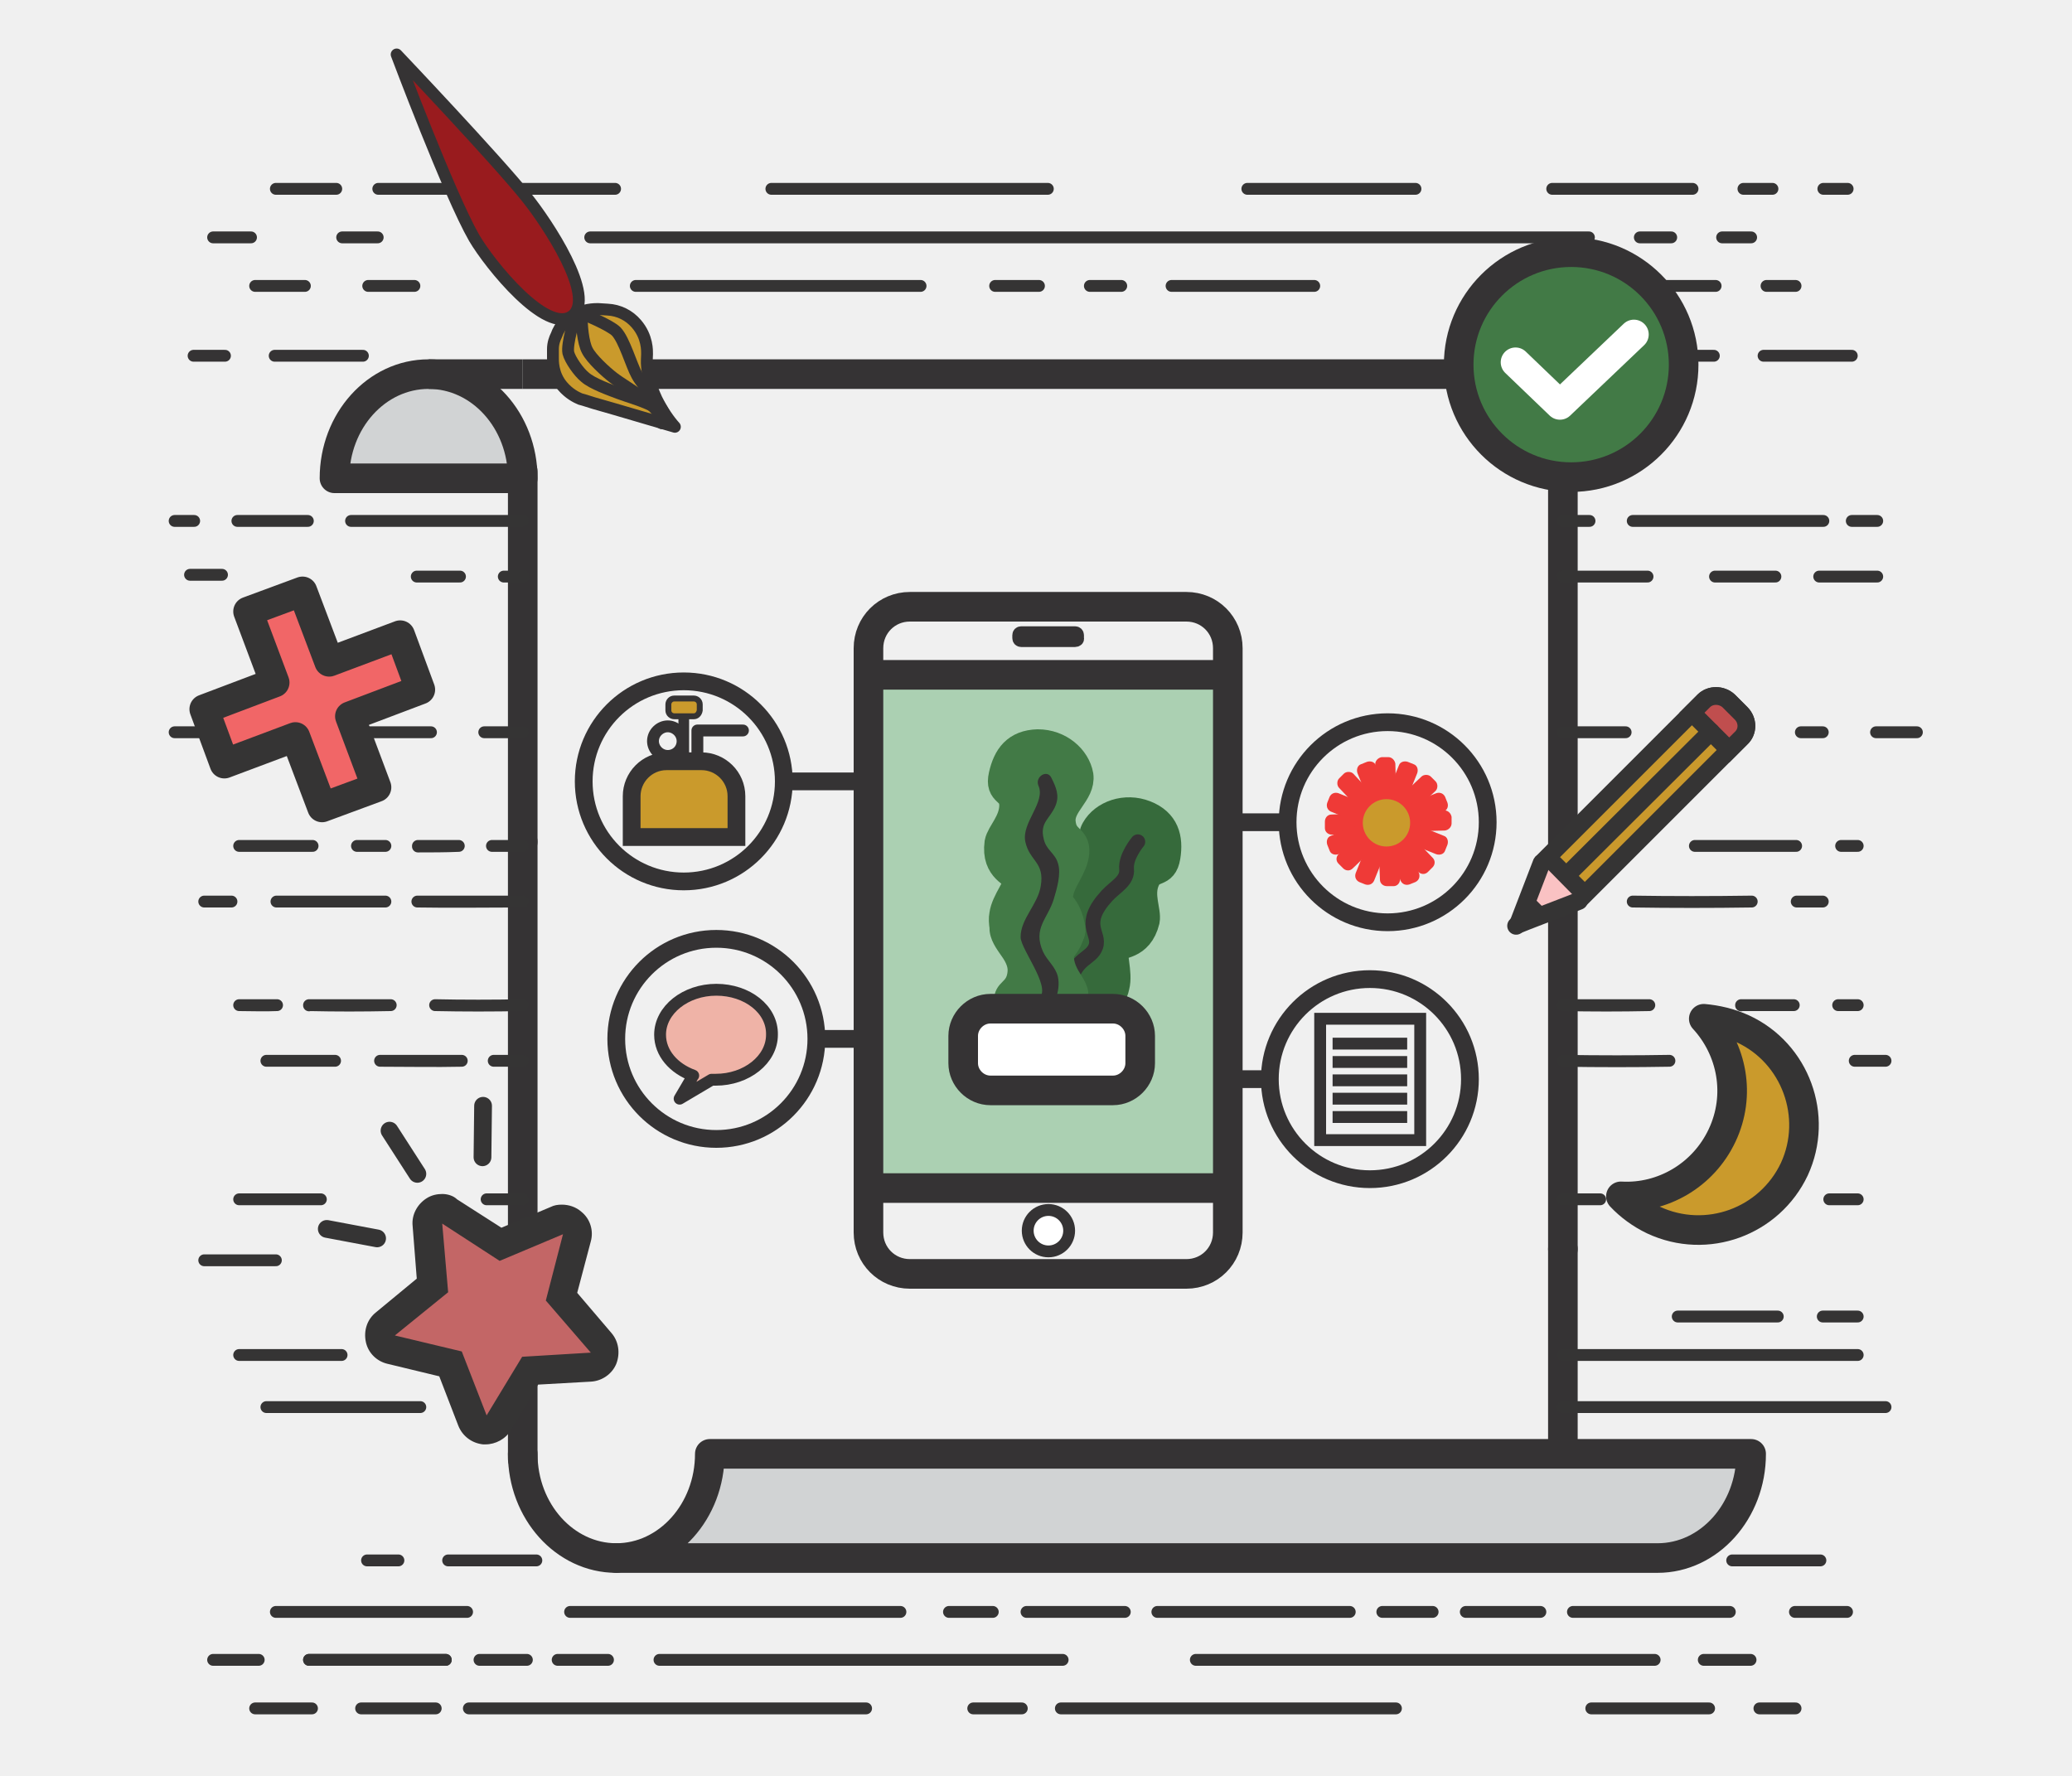
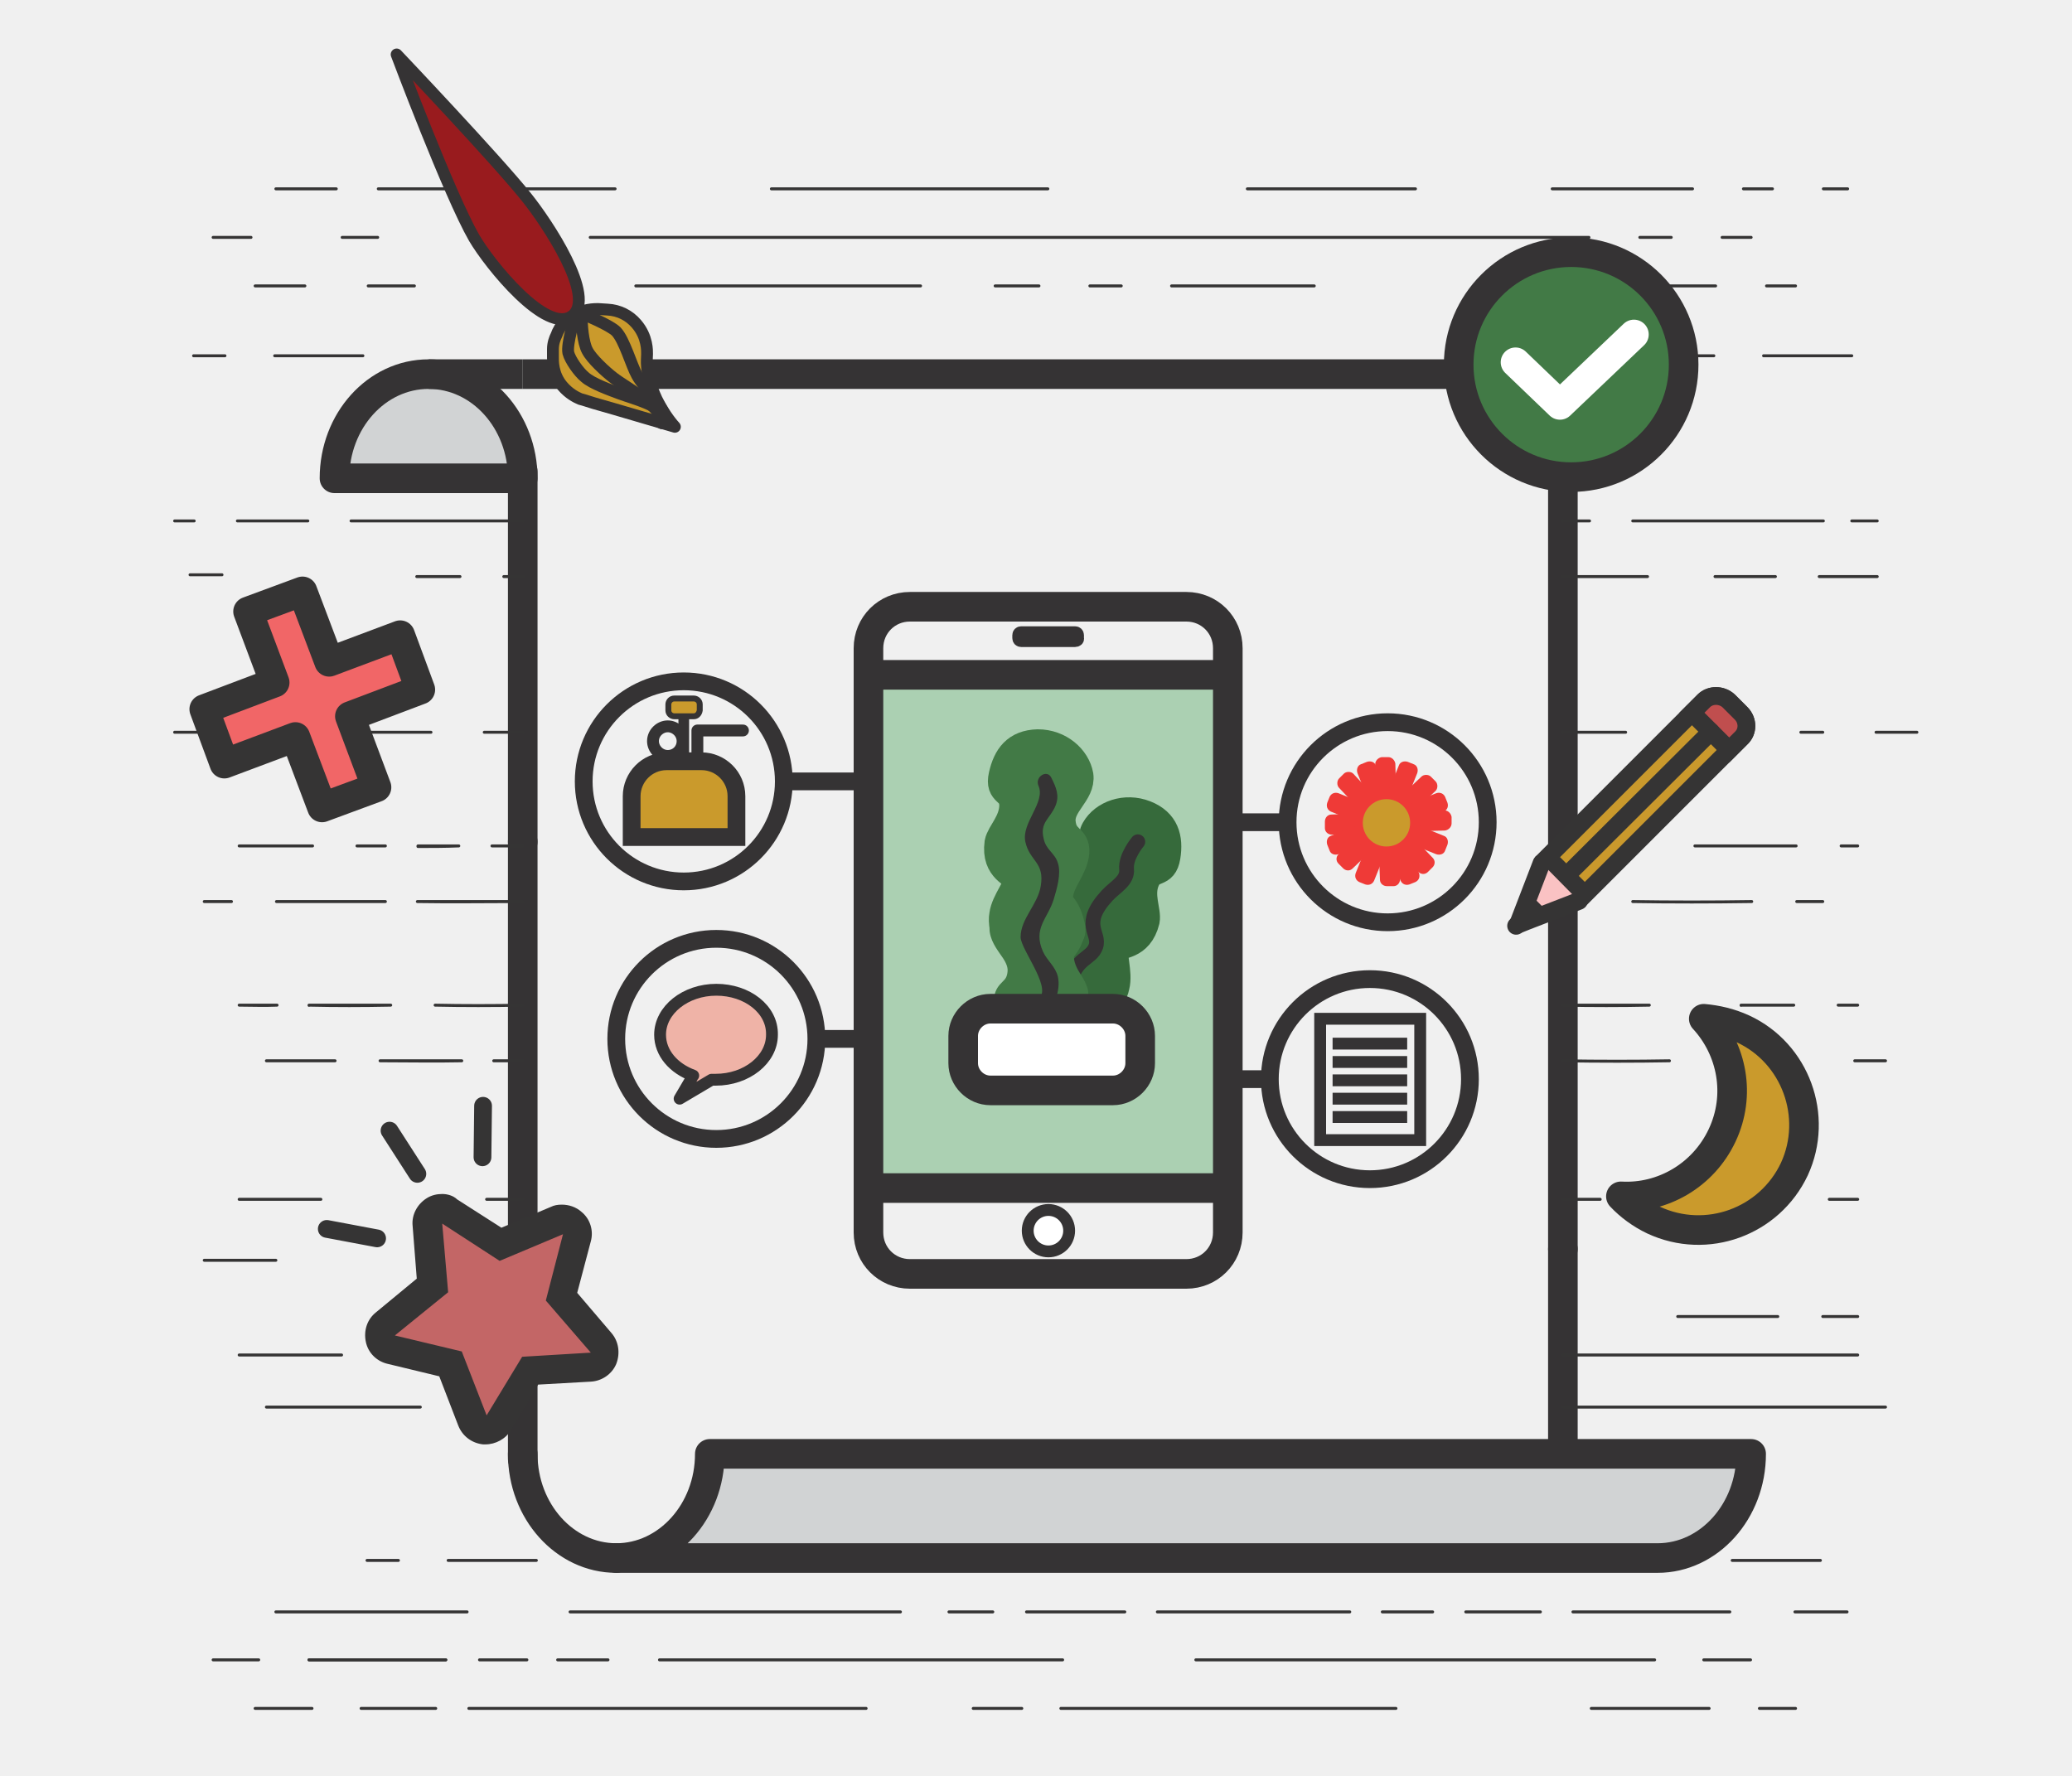
<svg xmlns="http://www.w3.org/2000/svg" version="1.1" id="Layer_1" x="0px" y="0px" viewBox="0 0 350 300" style="enable-background:new 0 0 350 300;" xml:space="preserve">
  <style type="text/css">
	.st0{fill:none;}
	.st1{fill:#ABD0B2;stroke:#ABD0B2;stroke-width:2.5;stroke-linecap:round;stroke-miterlimit:10;}
	.st2{fill:none;stroke:#353334;stroke-width:5;stroke-miterlimit:10;}
	.st3{fill:#FFFFFF;stroke:#353334;stroke-width:2;stroke-miterlimit:10;}
	.st4{fill:#FFFFFF;stroke:#353334;stroke-width:5;stroke-miterlimit:10;}
	.st5{fill:#366A3B;stroke:#366A3B;stroke-width:5;stroke-miterlimit:10;}
	.st6{fill:none;stroke:#353334;stroke-width:2.5;stroke-linecap:round;stroke-miterlimit:10;}
	.st7{fill:#427A46;stroke:#427A46;stroke-width:5;stroke-miterlimit:10;}
	.st8{fill:#427A46;stroke:#427A46;stroke-miterlimit:10;}
	.st9{fill:#353334;}
	.st10{fill:none;stroke:#353334;stroke-width:3;stroke-miterlimit:10;}
	.st11{fill:none;stroke:#353334;stroke-width:2;stroke-miterlimit:10;}
	.st12{fill:#CA9A2C;stroke:#353334;stroke-width:3;stroke-miterlimit:10;}
	.st13{fill:#CA9A2C;stroke:#353334;stroke-miterlimit:10;}
	.st14{fill:none;stroke:#353334;stroke-width:2;stroke-linecap:round;stroke-linejoin:round;stroke-miterlimit:10;}
	.st15{fill:none;stroke:#353334;stroke-width:3;stroke-linecap:round;stroke-linejoin:round;stroke-miterlimit:10;}
	.st16{fill:#EFB3A7;stroke:#353334;stroke-width:2;stroke-linecap:round;stroke-linejoin:round;stroke-miterlimit:10;}
	.st17{fill:#EF3A37;}
	.st18{fill:#CA9A2C;}
	.st19{fill:none;stroke:#353334;stroke-width:5;stroke-linecap:round;stroke-linejoin:round;stroke-miterlimit:10;}
	.st20{fill:#D1D3D4;stroke:#353334;stroke-width:5;stroke-linecap:round;stroke-linejoin:round;stroke-miterlimit:10;}
	.st21{fill:#CA992C;stroke:#353434;stroke-width:3;stroke-miterlimit:10;}
	.st22{fill:#C04E4E;stroke:#353434;stroke-width:3;stroke-miterlimit:10;}
	.st23{fill:none;stroke:#353434;stroke-width:3;stroke-linecap:round;stroke-miterlimit:10;}
	.st24{fill:#FAC2C3;stroke:#353434;stroke-width:3;stroke-linecap:round;stroke-linejoin:round;stroke-miterlimit:10;}
	.st25{fill:#353434;}
	.st26{fill:#C36666;}
	.st27{fill:#CA9A2C;stroke:#353434;stroke-width:5;stroke-linecap:round;stroke-linejoin:round;stroke-miterlimit:10;}
- 	.st28{fill:#C36666;stroke:#353434;stroke-width:2;stroke-linecap:round;stroke-linejoin:round;stroke-miterlimit:10;}
+ 	.st28{fill:#C36666;stroke:#353434;stroke-width:0.5;stroke-linecap:round;stroke-linejoin:round;stroke-miterlimit:10;}
	.st29{fill:#CA9A2C;stroke:#353334;stroke-width:2;stroke-linecap:round;stroke-linejoin:round;stroke-miterlimit:10;}
	.st30{fill:#991B1E;stroke:#353334;stroke-width:2;stroke-linecap:round;stroke-linejoin:round;stroke-miterlimit:10;}
	.st31{fill:#427A46;stroke:#353334;stroke-width:5;stroke-linecap:round;stroke-linejoin:round;stroke-miterlimit:10;}
	.st32{fill:none;stroke:#FFFFFF;stroke-width:5;stroke-linecap:round;stroke-linejoin:round;stroke-miterlimit:10;}
- 	.st33{fill:#427A46;stroke:#353334;stroke-width:2;stroke-linecap:round;stroke-linejoin:round;stroke-miterlimit:10;}
- 	.st34{fill:none;stroke:#353434;stroke-width:2;stroke-linecap:round;stroke-linejoin:round;stroke-miterlimit:10;}
+ 	.st33{fill:#427A46;stroke:#353334;stroke-width:0.5;stroke-linecap:round;stroke-linejoin:round;stroke-miterlimit:10;}
+ 	.st34{fill:none;stroke:#353434;stroke-width:0.5;stroke-linecap:round;stroke-linejoin:round;stroke-miterlimit:10;}
	.st35{fill:#F16667;stroke:#353434;stroke-width:5;stroke-linecap:round;stroke-linejoin:round;stroke-miterlimit:10;}
</style>
  <g>
    <g>
      <path class="st0" d="M23.8,7.3v300h300V7.3H23.8z M307.2,145.9c-3.8,0-3.8-5.8,0-5.8C311,140.1,311,145.9,307.2,145.9z M306.8,174    c-3.8,0-3.8-5.8,0-5.8C310.6,168.2,310.6,174,306.8,174z M303.6,100c-3.8,0-3.8-5.8,0-5.8S307.4,100,303.6,100z M303.3,29.6    c3.8,0,3.8,5.8,0,5.8S299.5,29.6,303.3,29.6z M299.8,149.8c3.8,0,3.8,5.8,0,5.8C296,155.7,296,149.8,299.8,149.8z M293.9,51.2    c-3.8,0-3.8-5.8,0-5.8C297.7,45.4,297.7,51.2,293.9,51.2z M289.8,29.6c3.8,0,3.8,5.8,0,5.8C286.1,35.4,286.1,29.6,289.8,29.6z     M286.3,36.6c3.8,0,3.8,5.8,0,5.8C282.6,42.4,282.6,36.6,286.3,36.6z M279.8,95.8c0.5-0.6,1.2-1,2.2-1h4.1c1.6,0,2.9,1.3,2.9,2.9    c0.1,1.6-1.4,2.9-2.9,2.9H282c-1.1,0-1.9-0.5-2.4-1.3c-0.3-0.5-0.5-1-0.5-1.7C279,97,279.3,96.3,279.8,95.8z M281.5,167    c3.5,0,7-0.3,10.5,0.5c3.7,0.8,2.1,6.5-1.6,5.6c-2.9-0.7-6-0.3-9-0.3C277.7,172.9,277.7,167,281.5,167z M272.3,36    c3.8,0,3.8,5.8,0,5.8S268.5,36,272.3,36z M243.1,28.4c4.5,0,9,0.4,13.4-0.9c0.2-0.1,0.4-0.1,0.6-0.2c1.3-0.4,2.3,0.2,2.9,1    c1.1,1.5,0.6,4.3-1.6,4.7c-5,1.7-10.1,1.3-15.3,1.2C239.3,34.2,239.3,28.4,243.1,28.4z M155.9,269.3c3.8,0,3.8,5.8,0,5.8    C152.2,275.2,152.2,269.3,155.9,269.3z M95.1,43H67.6c-3.8,0-3.8-5.8,0-5.8h27.5C98.9,37.2,98.9,43,95.1,43z M57.8,30    c0.4-1.6,2-2.3,3.6-2c2.7,0.5,5.5,0.7,8.2,1.2c1.6,0.3,2.4,2.2,2,3.6c-0.4,1.6-2,2.3-3.6,2c-2.7-0.5-5.5-0.7-8.2-1.2    C58.3,33.3,57.4,31.4,57.8,30z M55.3,52.4c-3.8,0-3.8-5.8,0-5.8C59.1,46.5,59.1,52.4,55.3,52.4z M55.6,91.3c-3.8,0-3.8-5.8,0-5.8    C59.4,85.4,59.4,91.3,55.6,91.3z M53,38.3c3.8,0,3.8,5.8,0,5.8C49.2,44.2,49.2,38.3,53,38.3z M46.6,38.9c3.8,0,3.8,5.8,0,5.8    C42.8,44.8,42.8,38.9,46.6,38.9z M41.9,64.1c3.8,0,3.8,5.8,0,5.8C38.1,69.9,38.1,64.1,41.9,64.1z M36.3,84.5c3.8,0,3.8,5.8,0,5.8    C32.6,90.4,32.6,84.5,36.3,84.5z M38.1,95.6C38,94,39.5,92.7,41,92.7h2c1.4,0,2.4,0.9,2.8,2.1c0.5-0.4,1.1-0.7,1.9-0.7    c3.5,0.1,7,0.8,10.5,0.6c3.8-0.2,3.7,5.6,0,5.8c-3.5,0.2-7-0.5-10.5-0.6c-1.6,0-2.5-1-2.7-2.2c-0.5,0.5-1.2,0.8-1.9,0.8h-2    C39.4,98.6,38.2,97.2,38.1,95.6z M56.5,146.7c-3.8,0-3.8-5.8,0-5.8S60.3,146.7,56.5,146.7z M42.9,155.7c-3.8,0-3.8-5.8,0-5.8    C46.6,149.8,46.6,155.7,42.9,155.7z M47.7,283.4c-3.8,0-3.8-5.8,0-5.8C51.5,277.5,51.5,283.4,47.7,283.4z M49.5,173.6    c-3.8,0-3.8-5.8,0-5.8S53.3,173.6,49.5,173.6z M56.5,292.7c-3.8,0-3.8-5.8,0-5.8C60.3,286.9,60.3,292.7,56.5,292.7z M60.4,181.4    c-3.8,0-3.8-5.8,0-5.8C64.2,175.6,64.2,181.4,60.4,181.4z M67.8,150.2c3.8,0,3.8,5.8,0,5.8C64.1,156.1,64.1,150.2,67.8,150.2z     M67.8,140.9c3.8,0,3.8,5.8,0,5.8C64.1,146.7,64.1,140.9,67.8,140.9z M69.8,172.5c-3.8,0-3.8-5.8,0-5.8    C73.5,166.6,73.5,172.5,69.8,172.5z M76.4,291c-3.8,0-3.8-5.8,0-5.8C80.2,285.1,80.2,291,76.4,291z M80.7,177.1    c3.8,0,3.8,5.8,0,5.8C76.9,183,76.9,177.1,80.7,177.1z M80.3,140.1c3.8,0,3.8,5.8,0,5.8C76.5,145.9,76.5,140.1,80.3,140.1z     M81.4,100.3c-3.8,0-3.8-5.8,0-5.8C85.1,94.5,85.1,100.3,81.4,100.3z M77,126.6c-3.8,0-3.8-5.8,0-5.8    C80.8,120.8,80.7,126.6,77,126.6z M78.2,283.4c-3.8,0-3.8-5.8,0-5.8C81.9,277.5,81.9,283.4,78.2,283.4z M91.6,284.5    c-3.8,0-3.8-5.8,0-5.8S95.4,284.5,91.6,284.5z M93.4,275.2c-3.9-0.5-7.8-0.6-11.7-0.6c-3.8,0-3.8-5.8,0-5.8    c3.9,0,7.8,0.1,11.7,0.6c1.6,0.2,2.9,1.2,2.9,2.9C96.3,273.7,94.9,275.4,93.4,275.2z M97.4,58.8c-2.5,0-3.3-2.5-2.6-4.2    C87,54,79.1,51.3,71.1,51.2c-0.9,0-1.5-0.3-2-0.8c-0.3,1.1-1.2,2-2.7,2c-3.8,0-3.8-5.8,0-5.8c0.9,0,1.5,0.3,2,0.8    c0.3-1.1,1.2-2,2.7-1.9c6.8,0.1,13.8,2.4,20.7,3.3c-0.3-1.6,0.6-3.6,2.7-3.9c5.1-0.6,9.6,0.6,11.6,5.7c0.6,1.4-0.6,3.3-2,3.6    s-2.7,0.5-4.1,0.6C100.7,56.3,99.9,58.8,97.4,58.8z M108.6,284c-0.7,0-1.4-0.1-2.1-0.3c-0.2-0.1-0.5-0.2-0.7-0.2h-0.1l0,0    c-1.6,0-2.9-1.3-2.9-2.9c-0.1-1.5,1.4-3,2.9-2.9c0.7,0,1.4,0.1,2.1,0.3c0.2,0.1,0.5,0.2,0.7,0.2h0.1l0,0c1.6,0,2.9,1.3,2.9,2.9    C111.6,282.6,110.1,284,108.6,284z M125.5,34.8h-8.2c-3.8,0-3.8-5.8,0-5.8h8.2C129.3,29,129.3,34.8,125.5,34.8z M161.8,290.4    h-12.9c-3.8,0-3.8-5.8,0-5.8h12.9C165.5,284.5,165.5,290.4,161.8,290.4z M163.5,51.2H160c-1.6,0-2.9-1.3-2.9-2.9    c-0.1-1.6,1.4-2.9,2.9-2.9h3.5c1.6,0,2.9,1.3,2.9,2.9C166.5,49.9,165.1,51.2,163.5,51.2z M170.5,275.2c-3.8,0-3.8-5.8,0-5.8    C174.3,269.3,174.3,275.2,170.5,275.2z M176.4,291c-2.1,0-3.1-1.9-2.8-3.5c-0.3-1.6,0.6-3.5,2.8-3.5c2.1,0,3.1,1.9,2.8,3.5    C179.5,289.1,178.5,291,176.4,291z M179.3,45.4c3.8,0,3.8,5.8,0,5.8C175.6,51.2,175.6,45.4,179.3,45.4z M199.2,284h-17    c-3.8,0-3.8-5.8,0-5.8h17C203,278.1,203,284,199.2,284z M192.8,269.9c3.8,0,3.8,5.8,0,5.8C189,275.8,189,269.9,192.8,269.9z     M193.4,45.4c3.8,0,3.8,5.8,0,5.8C189.6,51.2,189.6,45.4,193.4,45.4z M206.2,34.2h-25.1c-3.8,0-3.8-5.8,0-5.8h25.1    C210,28.4,210,34.2,206.2,34.2z M226.1,45.4c14.8,0,29.6,1.7,44.4,1.8c3.8,0,3.8,5.9,0,5.8c-14.8,0-29.6-1.7-44.4-1.8    C222.3,51.2,222.3,45.3,226.1,45.4z M262.9,275.8c-3.8,0-3.8-5.8,0-5.8C266.7,269.9,266.7,275.8,262.9,275.8z M244.8,275.8    c-3.8,0-3.8-5.8,0-5.8C248.6,269.9,248.6,275.8,244.8,275.8z M230.8,275.8c-3.8,0-3.8-5.8,0-5.8    C234.6,269.9,234.5,275.8,230.8,275.8z M266.6,291.4c-9.3,1.8-18.8,1.3-28.3,1.3c-3.8,0-3.8-5.9,0-5.8c8.9,0,17.9,0.6,26.7-1.1    C268.8,285.1,270.3,290.8,266.6,291.4z M272,84.5c3.8,0,3.8,5.8,0,5.8C268.2,90.4,268.2,84.5,272,84.5z M283.4,284    c-3.8,0-3.8-5.8,0-5.8C287.2,278.1,287.2,284,283.4,284z M292.8,291.6c-3.8,0-3.8-5.8,0-5.8C296.5,285.7,296.5,291.6,292.8,291.6z     M300.4,274.6h-5.3c-1.6,0-2.9-1.3-2.9-2.9s1.3-2.9,2.9-2.9h5.3c1.6,0,2.9,1.3,2.9,2.9C303.3,273.3,302,274.6,300.4,274.6z     M305.2,207.1c-10.4,0.7-20.8-0.3-31.2-0.4c-3.8,0-3.8-5.9,0-5.8c10.4,0,20.8,1.1,31.2,0.4C309,201,309,206.9,305.2,207.1z     M308.1,181.4c-3.1-2-7.4-1.3-10.9-0.8c-3.8,0.5-7.6,1.3-11.4,1.2s-3.8-6,0-5.8c8.1,0.3,17.8-4.4,25.3,0.4    C314.2,178.4,311.2,183.5,308.1,181.4z" />
    </g>
    <g>
      <rect x="147" y="114" class="st1" width="60.5" height="86.6" />
      <path class="st2" d="M200.4,215.2h-46.7c-3.9,0-7-3.1-7-7v-98.7c0-3.9,3.1-7,7-7h46.7c3.9,0,7,3.1,7,7v98.7    C207.4,212.1,204.3,215.2,200.4,215.2z" />
      <line class="st2" x1="146.7" y1="200.7" x2="207.4" y2="200.7" />
      <line class="st2" x1="207.7" y1="114" x2="147" y2="114" />
      <circle class="st3" cx="177.1" cy="207.9" r="3.5" />
      <path class="st3" d="M181.6,108.3h-9.1c-0.3,0-0.5-0.2-0.5-0.5v-0.5c0-0.3,0.2-0.5,0.5-0.5h9.1c0.3,0,0.5,0.2,0.5,0.5v0.5    C182.2,108.1,181.9,108.3,181.6,108.3z" />
      <path class="st4" d="M185,166.8" />
      <path class="st5" d="M182.2,173c0,0,1.7-2.1,3.3-2.7c1.6-0.6,2.6-2.6,2.8-3.7c0.6-2.3-0.7-5.6,0-6.5s4-0.2,5.1-4.6    c0.3-1.6-1.1-4.2,0-6.8s3-0.9,3.5-4s-0.2-5.7-3.5-7s-6.9,0-8.3,2.5c-1.4,2.5,1.4,5.6,0,8.5s-3.2,1.5-4,4c-0.8,2.4,0.5,5,0,7.5    s-2.8,2.5-4,5c-1.2,2.4,2.3,7.9,2.3,7.9L182.2,173L182.2,173z" />
      <path class="st6" d="M180.7,173c0,0-1-2.3,0-6.8s3.6-4.1,4.4-6.3c0.8-2.3-2.6-3.7,1.9-8.6c1.5-1.6,3.5-2.5,3.3-4.5    c-0.2-2.1,1.9-4.6,1.9-4.6" />
      <path class="st7" d="M173,162.7c0,0-0.8-2.6-2.1-3.7c-1.3-1.2-1.5-3.4-1.3-4.4c0.3-2.4,2.7-4.9,2.3-6.1c-0.3-1.1-3.7-1.6-3.1-6.1    c0.3-1.6,2.5-3.5,2.5-6.4c-0.1-2.9-2.5-1.9-1.8-5c0.7-3.1,2.2-5.2,5.8-5.3c3.6,0,6.4,2.5,6.9,5.3c0.4,2.9-3.3,4.8-3,7.9    c0.3,3.2,2.5,2.6,2.3,5.1s-2.3,4.5-2.7,7s1.7,3.4,1.9,6.1c0.2,2.7-5,6.6-5,6.6L173,162.7z" />
      <g>
        <path class="st8" d="M181,171.8c0.8-0.8,1.4-2.1,1.2-4.3c-0.3-1.6-2.5-3.5-2.5-6.4c0.1-2.9,2.5-1.9,1.8-5s-2.2-5.2-5.8-5.3     c-3.6,0-6.4,2.5-6.9,5.3c-0.4,2.9,3.3,4.8,3,7.9c-0.3,3.2-2.5,2.6-2.3,5.1c0.1,0.9,0.4,1.7,0.7,2.5c0.2,0.4,0.4,0.8,0.6,1.2     c0.2,0.4,0.4,0.8,0.6,1.2h7.5c0-0.2,0-0.4,0-0.5c0.1-0.2,0.3-0.4,0.5-0.7h-7.3c-0.1-0.2-0.2-0.4-0.3-0.6     c-0.1-0.2-0.2-0.4-0.3-0.6h9.5V171.8z" />
        <path class="st8" d="M183.3,167.4L183.3,167.4c-0.2-0.9-0.6-1.6-1.1-2.4c-0.7-1.1-1.4-2.3-1.3-3.8c0-0.8,0.3-1.1,0.7-1.5     c0.8-0.8,1.6-1.7,1.1-3.8c-0.9-4.1-3.2-6.2-6.9-6.2c-4,0-7.5,2.7-8.1,6.4c-0.3,1.9,0.7,3.4,1.6,4.7c0.8,1.1,1.5,2.2,1.4,3.3     c-0.1,1.2-0.5,1.6-1,2.1c-0.6,0.6-1.4,1.4-1.3,3.2c0.1,0.9,0.3,1.7,0.6,2.4c0.2,0.4,0.4,0.8,0.6,1.2c0.1,0.2,0.2,0.4,0.3,0.6     c0.1,0.2,0.2,0.4,0.3,0.6h2.7c-0.2-0.4-0.4-0.8-0.6-1.2c-0.1-0.2-0.2-0.4-0.3-0.6c-0.1-0.2-0.2-0.4-0.3-0.6     c-0.5-0.9-0.8-1.7-0.9-2.6c-0.1-0.7,0.1-0.9,0.6-1.4c0.6-0.6,1.5-1.5,1.7-3.6c0.2-2-0.9-3.5-1.8-4.9c-0.7-1.1-1.4-2-1.2-3     c0.3-2.1,2.5-4.3,5.6-4.3h0.1c2.6,0,4,1.3,4.6,4.3c0.2,1,0.1,1.1-0.4,1.6c-0.6,0.5-1.4,1.3-1.5,3.1c-0.1,2.1,0.9,3.8,1.7,5.1     c0.4,0.6,0.7,1.2,0.8,1.5c0.3,2.5-0.7,3.3-1.7,4c0,0-0.1,0-0.1,0.1h1.8c-0.5,0.5-1,0.9-1.4,1.2H178c-0.1,0.1-0.1,0.2-0.1,0.3     c-0.1,0.3-0.1,0.6-0.1,0.9h2.5c0-0.1,0-0.1-0.1-0.2c0.1-0.1,0.3-0.2,0.4-0.4c0.2-0.2,0.5-0.4,0.8-0.6l1-1.2     C183.1,170.8,183.5,169.4,183.3,167.4z" />
      </g>
      <path class="st4" d="M188,184.2h-20.7c-2.5,0-4.6-2.1-4.6-4.6V175c0-2.5,2.1-4.6,4.6-4.6H188c2.5,0,4.6,2.1,4.6,4.6v4.6    C192.6,182.1,190.5,184.2,188,184.2z" />
      <g>
        <g>
          <path class="st9" d="M175.9,171.3c2.2-0.8,3.3-4,2.8-6.3c-0.4-1.7-1.8-2.7-2.5-4.2c-1.8-4,0.8-5.6,1.8-8.9      c0.5-1.7,1.3-4.3,0.7-6.1c-0.5-1.7-2-2.2-2.4-4.1c-0.7-2.8,1.1-3.4,2-5.6c0.7-1.7,0.1-3.1-0.7-4.7c-0.7-1.5-2.8-0.2-2.2,1.3      c1.3,2.8-2.9,6.3-2.2,9.5c0.7,3.3,3.3,3.4,2.6,7.5c-0.5,3.1-3.4,5.5-3.4,8.6c0,2.2,6,9.4,2.6,10.6      C173.7,169.5,174.4,171.9,175.9,171.3L175.9,171.3z" />
        </g>
      </g>
      <circle class="st10" cx="115.5" cy="132" r="16.9" />
      <circle class="st10" cx="234.4" cy="138.9" r="16.9" />
      <circle class="st10" cx="231.4" cy="182.3" r="16.9" />
      <circle class="st10" cx="121" cy="175.5" r="16.9" />
      <line class="st10" x1="132.4" y1="132" x2="146.7" y2="132" />
      <line class="st10" x1="137.9" y1="175.5" x2="147" y2="175.5" />
      <path class="st11" d="M241,114" />
      <line class="st10" x1="217.5" y1="138.9" x2="207.7" y2="138.9" />
      <line class="st10" x1="214.5" y1="182.3" x2="207.4" y2="182.3" />
      <g>
        <line class="st11" x1="225.1" y1="176.3" x2="237.7" y2="176.3" />
        <line class="st11" x1="225.1" y1="179.4" x2="237.7" y2="179.4" />
        <line class="st11" x1="225.1" y1="182.5" x2="237.7" y2="182.5" />
        <line class="st11" x1="225.1" y1="185.6" x2="237.7" y2="185.6" />
        <line class="st11" x1="225.1" y1="188.7" x2="237.7" y2="188.7" />
        <rect x="223" y="172.1" class="st11" width="16.9" height="20.5" />
      </g>
      <path class="st12" d="M124.3,141.4h-17.6v-6.9c0-3.2,2.6-5.9,5.9-5.9h5.9c3.2,0,5.9,2.6,5.9,5.9v6.9H124.3z" />
      <g>
        <path class="st11" d="M112.8,122.7c-1.3,0-2.5,1.1-2.5,2.5c0,1.3,1.1,2.5,2.5,2.5s2.5-1.1,2.5-2.5     C115.3,123.8,114.1,122.7,112.8,122.7L112.8,122.7z" />
      </g>
      <g>
        <polygon class="st9" points="116.4,121 114.6,121 114.6,128.7 116.4,128.7    " />
      </g>
      <path class="st13" d="M117.2,121h-3.3c-0.5,0-1-0.4-1-1v-1c0-0.5,0.4-1,1-1h3.3c0.5,0,1,0.4,1,1v1    C118.1,120.6,117.7,121,117.2,121z" />
      <polyline class="st14" points="117.8,128.7 117.8,123.4 125.5,123.4   " />
      <path class="st15" d="M117.8,123.4" />
      <path class="st16" d="M121,167.2c-5.2,0-9.5,3.4-9.5,7.6c0,3.1,2.3,5.7,5.6,6.9c-0.1,0.1-0.2,0.3-0.3,0.5l-2,3.4l5.4-3.2    c0.2,0,0.5,0,0.7,0c5.2,0,9.5-3.4,9.5-7.6C130.5,170.5,126.2,167.2,121,167.2z" />
      <path class="st17" d="M236.8,138.9l-2.3-2.4l5.6-5.3c0.4-0.4,1.2-0.4,1.6,0l0.8,0.8c0.4,0.4,0.4,1.2,0,1.6L236.8,138.9z" />
      <path class="st17" d="M236.7,139.4l-2.4,2.3l5.3,5.6c0.4,0.4,1.1,0.5,1.6,0l0.8-0.8c0.4-0.4,0.5-1.1,0-1.6L236.7,139.4z" />
      <path class="st17" d="M234,141.4l-2.3-2.4l-5.6,5.3c-0.4,0.4-0.5,1.1,0,1.6l0.8,0.8c0.4,0.4,1.1,0.5,1.6,0L234,141.4z" />
      <path class="st17" d="M233.9,136.4l-2.4,2.3l-5.3-5.6c-0.4-0.4-0.4-1.2,0-1.6l0.8-0.8c0.4-0.4,1.2-0.4,1.6,0L233.9,136.4z" />
      <path class="st17" d="M236.4,140.5l-0.1-3.3l7.7-0.3c0.6,0,1.1,0.5,1.2,1.1v1.1c0,0.6-0.5,1.1-1.1,1.2L236.4,140.5z" />
      <path class="st17" d="M236.1,140.8l-3.3,0.1l0.3,7.7c0,0.6,0.5,1.1,1.2,1.1h1.1c0.6,0,1.1-0.5,1.1-1.2L236.1,140.8z" />
      <path class="st17" d="M232.7,140.6l-0.1-3.3l-7.7,0.3c-0.6,0-1.1,0.5-1.1,1.2v1.1c0,0.6,0.5,1.1,1.2,1.1L232.7,140.6z" />
      <path class="st17" d="M235.9,136.7l-3.3,0.1l-0.3-7.7c0-0.6,0.5-1.1,1.1-1.2h1.1c0.6,0,1.1,0.5,1.2,1.1L235.9,136.7z" />
      <path class="st17" d="M235.4,141.4l1.3-3.1l7.2,2.9c0.6,0.2,0.8,0.9,0.6,1.5l-0.4,1c-0.2,0.6-0.9,0.8-1.5,0.6L235.4,141.4z" />
      <path class="st17" d="M235,141.6l-3.1-1.3l-2.9,7.2c-0.2,0.6,0,1.2,0.6,1.5l1,0.4c0.6,0.2,1.2,0,1.5-0.6L235,141.6z" />
      <path class="st17" d="M232,140l1.3-3.1l-7.2-2.9c-0.6-0.2-1.2,0-1.5,0.6l-0.4,1c-0.2,0.6,0,1.2,0.6,1.5L232,140z" />
      <path class="st17" d="M236.5,137.8l-3.1-1.3l2.9-7.2c0.2-0.6,0.9-0.8,1.5-0.6l1,0.4c0.6,0.2,0.8,0.9,0.6,1.5L236.5,137.8z" />
      <path class="st17" d="M233.3,141.4l-1.3-3.1l-7.2,2.9c-0.6,0.2-0.8,0.9-0.6,1.5l0.4,1c0.2,0.6,0.9,0.8,1.5,0.6L233.3,141.4z" />
      <path class="st17" d="M233.7,141.6l3.1-1.3l2.9,7.2c0.2,0.6,0,1.2-0.6,1.5l-1,0.4c-0.6,0.2-1.2,0-1.5-0.6L233.7,141.6z" />
      <path class="st17" d="M236.7,140l-1.3-3.1l7.2-2.9c0.6-0.2,1.2,0,1.5,0.6l0.4,1c0.2,0.6,0,1.2-0.6,1.5L236.7,140z" />
      <path class="st17" d="M232.2,137.8l3.1-1.3l-2.9-7.2c-0.2-0.6-0.9-0.8-1.5-0.6l-1,0.4c-0.6,0.2-0.8,0.9-0.6,1.5L232.2,137.8z" />
      <circle class="st18" cx="234.2" cy="139" r="4" />
      <line class="st2" x1="88.3" y1="63.2" x2="248.2" y2="63.2" />
      <line class="st19" x1="88.3" y1="142.2" x2="88.3" y2="79.6" />
      <line class="st19" x1="88.3" y1="246.5" x2="88.3" y2="142.2" />
      <line class="st15" x1="264" y1="263.2" x2="104.1" y2="263.2" />
      <line class="st19" x1="264" y1="211" x2="264" y2="245.6" />
      <line class="st19" x1="264" y1="80.8" x2="264" y2="211" />
      <path class="st19" d="M104.1,263.2c-8.7,0-15.8-7.9-15.8-17.6" />
      <path class="st20" d="M88.3,80.8c0-9.7-7.1-17.6-15.9-17.6s-15.9,7.9-15.9,17.6H88.3z" />
      <path class="st19" d="M248.2,63.2c8.7,0,15.8,7.9,15.8,17.6" />
      <path class="st20" d="M104.1,263.2c8.7,0,15.8-7.9,15.8-17.6h175.9c0,9.7-7.1,17.6-15.8,17.6h-16H104.1z" />
      <line class="st2" x1="72.4" y1="63.2" x2="88.3" y2="63.2" />
    </g>
    <g>
      <path class="st21" d="M292,118.4l2.1,2.1c1.2,1.2,1.2,3.1,0,4.2l-26.4,26.4l-6.3-6.3l26.4-26.4C288.9,117.3,290.8,117.3,292,118.4    z" />
      <path class="st22" d="M292,118.4l2.1,2.1c1.2,1.2,1.2,3.1,0,4.2l-2,2l-6.3-6.3l2-2C288.9,117.3,290.8,117.3,292,118.4z" />
      <line class="st23" x1="289" y1="123.6" x2="256.1" y2="156.4" />
      <polyline class="st24" points="266.7,152.2 257.9,155.6 256.4,156.2 260.4,145.8   " />
      <polyline class="st25" points="261.4,154 257.9,155 257.3,155.2 258.5,151.1   " />
    </g>
    <g>
      <line class="st23" x1="81.5" y1="195.5" x2="81.6" y2="186.8" />
      <line class="st23" x1="70.5" y1="198.3" x2="65.8" y2="191" />
      <line class="st23" x1="63.7" y1="209.2" x2="55.2" y2="207.6" />
      <g>
        <path class="st26" d="M82.1,241.5c-0.1,0-0.1,0-0.2,0c-0.9-0.1-1.8-0.7-2.1-1.6l-3.7-9.6l-10-2.4c-0.9-0.2-1.6-0.9-1.9-1.9     c-0.2-0.9,0.1-1.9,0.9-2.5L73,217l-0.8-10.2c-0.1-0.9,0.4-1.9,1.2-2.3c0.4-0.2,0.8-0.4,1.3-0.4s0.9,0.1,1.4,0.4l8.6,5.6l9.5-4     c0.3-0.1,0.6-0.2,1-0.2c0.6,0,1.2,0.2,1.6,0.6c0.7,0.6,1,1.6,0.8,2.5l-2.6,9.9l6.7,7.8c0.6,0.7,0.8,1.7,0.4,2.6     c-0.4,0.9-1.2,1.5-2.2,1.5l-10.2,0.6l-5.3,8.8C83.8,241.1,83,241.5,82.1,241.5z" />
        <path class="st25" d="M74.7,206.7l9.7,6.3l10.7-4.5l-2.9,11.2l7.6,8.8l-11.6,0.7l-6,9.9L78,228.3l-11.3-2.7l9-7.3L74.7,206.7      M74.7,201.7c-0.9,0-1.8,0.2-2.6,0.7c-1.6,1-2.6,2.8-2.4,4.7l0.7,8.9l-6.9,5.7c-1.5,1.2-2.1,3.1-1.7,5c0.4,1.9,1.9,3.3,3.7,3.7     l8.7,2.1l3.2,8.3c0.7,1.8,2.3,3,4.2,3.2c0.1,0,0.3,0,0.4,0c1.7,0,3.4-0.9,4.3-2.4l4.6-7.7l8.9-0.5c1.9-0.1,3.6-1.3,4.3-3     c0.7-1.8,0.4-3.8-0.8-5.2l-5.8-6.8l2.3-8.7c0.5-1.8-0.1-3.8-1.6-5c-0.9-0.8-2.1-1.2-3.3-1.2c-0.7,0-1.3,0.1-1.9,0.4l-8.3,3.5     l-7.5-4.8C76.6,202,75.6,201.7,74.7,201.7L74.7,201.7z" />
      </g>
    </g>
    <g>
      <path class="st27" d="M294.4,173.8c-2.2-1-4.4-1.5-6.6-1.7c4.8,5.2,6.3,12.9,3.1,19.7c-3.2,6.8-10.1,10.7-17.1,10.3    c1.5,1.6,3.4,3,5.5,4c9,4.2,19.6,0.3,23.8-8.6C307.2,188.6,303.3,177.9,294.4,173.8z" />
    </g>
    <path class="st28" d="M298.4,48.3c1.6,0,3.3,0,4.9,0" />
    <path class="st28" d="M274.7,48.3c5,0,10.1,0,15.1,0" />
    <path class="st28" d="M197.9,48.3c8,0,16.1,0,24.1,0" />
    <path class="st28" d="M184.1,48.3c1.8,0,3.5,0,5.3,0" />
    <path class="st28" d="M168.1,48.3c2.5,0,4.9,0,7.4,0" />
    <path class="st28" d="M107.4,48.3c16,0,32.1,0,48.1,0" />
    <path class="st28" d="M62.2,48.3c2.6,0,5.2,0,7.8,0" />
    <path class="st28" d="M43.1,48.3c2.9,0,5.3,0,8.4,0" />
    <path class="st28" d="M290.9,40.1c1.6,0,3.3,0,4.9,0" />
    <path class="st28" d="M277,40.1c1.8,0,3.5,0,5.3,0" />
    <path class="st28" d="M99.7,40.1c56.3,0,112.4,0,168.7,0" />
    <path class="st28" d="M307.3,97.4c3.3,0,6.5,0,9.8,0" />
    <path class="st28" d="M289.7,97.4c3.4,0,6.8,0,10.2,0" />
    <path class="st28" d="M264,97.4c4.8,0,9.5,0,14.3,0" />
    <path class="st28" d="M316.9,123.7c2.3,0,4.6,0,6.9,0" />
    <path class="st28" d="M304.2,123.7c1.2,0,2.4,0,3.7,0" />
    <path class="st28" d="M264,123.7c3.5,0,7,0,10.6,0" />
    <path class="st28" d="M85.1,97.4c1.1,0,2.2,0,3.3,0" />
    <path class="st28" d="M70.4,97.4c2.4,0,4.9,0,7.3,0" />
    <path class="st28" d="M275.8,88c10.7,0,21.5,0,32.2,0" />
    <path class="st28" d="M264,88c1.5,0,3,0,4.5,0" />
    <path class="st28" d="M59.3,88c9.7,0,19.3,0,29,0" />
    <path class="st28" d="M81.8,123.7c2.2,0,4.4,0,6.5,0" />
    <path class="st28" d="M29.5,123.7c14.4,0,28.9,0,43.3,0" />
    <path class="st28" d="M40.1,88c4,0,7.9,0,11.9,0" />
    <path class="st28" d="M29.5,88c1.1,0,2.2,0,3.3,0" />
    <path class="st28" d="M57.8,40.1c2,0,4,0,6,0" />
    <path class="st28" d="M36,40.1c2.1,0,4.3,0,6.4,0" />
    <path class="st28" d="M308,31.9c1.4,0,2.7,0,4.1,0" />
    <path class="st28" d="M294.5,31.9c1.6,0,3.3,0,4.9,0" />
    <path class="st28" d="M262.2,31.9c7.9,0,15.8,0,23.7,0" />
    <path class="st28" d="M210.7,31.9c9.5,0,18.9,0,28.4,0" />
    <path class="st28" d="M130.3,31.9c15.6,0,31.1,0,46.7,0" />
    <path class="st28" d="M63.9,31.9c13.3,0,26.6,0,40,0" />
    <path class="st28" d="M46.6,31.9c3.5,0,6.4,0,10.2,0" />
    <path class="st28" d="M73.6,288.6c-4.2,0-8.4,0-12.6,0H73.6L73.6,288.6z" />
    <path class="st28" d="M288.7,288.6c-6.6,0-13.3,0-19.9,0" />
    <path class="st28" d="M303.3,288.6c-2,0-4.1,0-6.1,0" />
    <path class="st28" d="M235.8,288.6c-18.9,0-37.7,0-56.6,0l0,0H235.8L235.8,288.6z" />
    <path class="st28" d="M172.6,288.6c-2.7,0-5.5,0-8.2,0C167.1,288.6,169.8,288.6,172.6,288.6" />
    <path class="st28" d="M146.3,288.6c-22.4,0-44.7,0-67.1,0l0,0H146.3L146.3,288.6z" />
    <path class="st28" d="M43.1,288.6c2.9,0,6.4,0,9.6,0" />
    <path class="st28" d="M287.8,280.4c2.6,0,5.5,0,7.9,0" />
    <path class="st28" d="M279.5,280.4c-25.9,0-51.7,0-77.5,0l0,0H279.5z" />
    <path class="st28" d="M111.4,280.4L111.4,280.4h68.1l0,0C156.8,280.4,134.1,280.4,111.4,280.4z" />
    <path class="st28" d="M94.2,280.4h8.5l0,0C99.9,280.4,97,280.4,94.2,280.4L94.2,280.4z" />
    <path class="st28" d="M81,280.4L81,280.4h8l0,0C86.3,280.4,83.6,280.4,81,280.4z" />
    <path class="st28" d="M52.2,280.4c7.8,0,15.4,0,23.1,0" />
    <path class="st28" d="M43.7,280.4c-2.6,0-5.1,0-7.7,0C38.6,280.4,41.2,280.4,43.7,280.4" />
    <path class="st28" d="M75.3,280.4c-7.7,0-15.4,0-23.1,0" />
    <path class="st28" d="M242,272.3c-2.8,0-5.7,0-8.5,0l0,0H242L242,272.3z" />
    <path class="st28" d="M303.2,272.3h8.8C309.1,272.3,306.2,272.3,303.2,272.3L303.2,272.3z" />
    <path class="st28" d="M292.2,272.3c-8.8,0-17.7,0-26.5,0l0,0H292.2L292.2,272.3z" />
    <path class="st28" d="M260.2,272.3c-4.2,0-8.4,0-12.6,0l0,0H260.2L260.2,272.3z" />
    <path class="st28" d="M228,272.3c-10.8,0-21.6,0-32.5,0l0,0H228L228,272.3z" />
    <path class="st28" d="M190,272.3c-5.5,0-11.1,0-16.6,0l0,0H190L190,272.3z" />
    <path class="st28" d="M167.7,272.3c-2.5,0-4.9,0-7.4,0H167.7L167.7,272.3z" />
    <path class="st28" d="M78.9,272.3c-10.8,0-21.5,0-32.3,0H78.9L78.9,272.3z" />
    <path class="st28" d="M96.3,272.3h55.8C133.4,272.3,114.8,272.3,96.3,272.3L96.3,272.3z" />
    <g>
      <path class="st29" d="M114,72.1c-1-1.1-2.1-2.7-3.1-4.7c-0.5-1.1-0.9-2.1-1.1-3c-0.2-0.6-0.4-1.4-0.5-2.4s0-1.5,0-2.2    c0-0.5,0.1-2.9-1.8-5.1c-1.2-1.4-2.9-2.3-4.9-2.4l-1.6-0.1c-0.5,0-2.6,0-4.5,1.2c-0.3,0.2-0.6,0.5-0.9,0.7    C94.7,55,94.2,56,94,56.6c-0.3,0.6-0.6,1.4-0.6,2.4c0,0.5,0,0.9,0,1.3c0,0.6-0.1,2.9,1.6,4.9c1.1,1.3,2.3,1.9,3,2.2    c0.8,0.2,1.6,0.5,2.3,0.7C104.9,69.4,109.5,70.8,114,72.1z" />
      <path class="st29" d="M111.5,67.5" />
      <path class="st29" d="M82.1,53.1" />
      <path class="st29" d="M98.7,64.1" />
      <path class="st29" d="M103.4,69" />
      <path class="st29" d="M109.8,67.1" />
      <path class="st14" d="M97.1,53.6c0,0-1.4,4.5-1.1,6c0.3,1.2,1.8,3.3,2.8,4.1c1.2,1.1,4.3,2.2,5.9,2.8c2.1,0.8,7.8,2.2,7.6,4.4" />
      <path class="st14" d="M98.3,53.3c-0.1,1.5,0.2,4.6,0.9,5.9c0.7,1.4,3.1,3.6,4.4,4.6c2.2,1.7,8.4,4.9,8.2,7.7" />
      <path class="st14" d="M98.6,53.1c0,0,4.4,1.8,5.5,2.9c1.4,1.5,2.5,5.6,3.5,7.4c1.1,2.1,5.2,5.8,5,8.2" />
      <path class="st30" d="M96.6,53.4c-4.3,3.1-13.8-8.6-16.5-13.2C75.9,32.9,67,9.2,67,9.2S83.9,27,89,33.4    C92.3,37.5,100.9,50.3,96.6,53.4z" />
    </g>
    <g>
      <circle class="st31" cx="265.4" cy="61.6" r="19" />
      <polyline class="st32" points="256,61.2 263.5,68.4 276,56.5   " />
    </g>
    <path class="st33" d="M46.4,60.1c5,0,9.9,0,14.9,0" />
    <path class="st33" d="M32.7,60.1c1.8,0,3.6,0,5.3,0" />
    <path class="st33" d="M75.7,263.6c5,0,9.9,0,14.9,0" />
    <path class="st33" d="M292.6,263.6c5,0,9.9,0,14.9,0" />
    <path class="st33" d="M62,263.6c1.8,0,3.6,0,5.3,0" />
    <path class="st33" d="M297.9,60.1c5,0,9.9,0,14.9,0" />
    <path class="st33" d="M284.2,60.1c1.8,0,3.6,0,5.3,0" />
    <line class="st34" x1="312.8" y1="88" x2="317.1" y2="88" />
    <path class="st28" d="M37.5,97.1c-1.8,0-3.6,0-5.4,0" />
    <polygon class="st35" points="67.6,107.3 55.6,111.8 51.1,99.9 41.9,103.3 46.4,115.3 34.5,119.8 37.9,129 49.9,124.5 54.4,136.4    63.6,133 59.1,121 71,116.5  " />
    <path class="st28" d="M311,142.9c0.9,0,1.9,0,2.8,0" />
    <path class="st28" d="M286.3,142.9c5.7,0,11.4,0,17.1,0" />
    <path class="st28" d="M65.1,142.9h-4.8C61.9,142.9,63.5,142.9,65.1,142.9L65.1,142.9z" />
    <path class="st28" d="M88.3,142.9h-5.2l0,0C84.8,142.9,86.6,142.9,88.3,142.9z" />
    <path class="st28" d="M77.5,142.9h-6.9c0,0,0,0,0,0.1C72.8,143,75.2,143,77.5,142.9C77.5,143,77.5,142.9,77.5,142.9z" />
    <path class="st28" d="M40.4,142.9c4.1,0,8.2,0,12.4,0" />
    <path class="st28" d="M303.5,152.3c1.5,0,2.9,0,4.4,0" />
    <path class="st28" d="M275.8,152.3c6.4,0.1,13.5,0.1,20.1,0" />
    <path class="st28" d="M65.1,152.3H46.7C52.9,152.3,59,152.3,65.1,152.3L65.1,152.3z" />
    <path class="st28" d="M70.5,152.3L70.5,152.3c5.9,0.1,11.7,0,17.8,0H70.5z" />
    <path class="st28" d="M34.5,152.3c1.5,0,3.1,0,4.6,0" />
    <path class="st28" d="M310.5,169.8c1.1,0,2.2,0,3.3,0" />
    <path class="st28" d="M294.1,169.8C294.1,169.8,294.1,169.9,294.1,169.8c2.9,0,5.9,0,8.9,0H294.1z" />
    <path class="st28" d="M278.6,169.8H264C268.9,169.9,273.8,169.9,278.6,169.8C278.6,169.9,278.6,169.8,278.6,169.8z" />
    <path class="st28" d="M73.5,169.8c4.6,0.1,9.9,0.1,14.8,0" />
    <path class="st28" d="M46.8,169.8h-6.4C42.5,169.8,44.6,169.9,46.8,169.8C46.8,169.9,46.8,169.8,46.8,169.8z" />
    <path class="st28" d="M52.2,169.8C52.2,169.8,52.2,169.9,52.2,169.8c4.5,0.1,9,0.1,13.8,0H52.2z" />
    <path class="st28" d="M313.3,179.2c1.7,0,3.4,0,5.2,0" />
    <path class="st28" d="M264,179.2c6,0.1,12.4,0.1,18,0" />
    <path class="st28" d="M78,179.2H64.2C68.9,179.2,73.4,179.3,78,179.2L78,179.2z" />
    <path class="st28" d="M88.3,179.2h-4.9l0,0C85,179.2,86.6,179.2,88.3,179.2z" />
    <path class="st28" d="M45,179.2c3.9,0,7.7,0,11.6,0" />
    <path class="st28" d="M309,202.6c1.6,0,3.2,0,4.8,0" />
    <path class="st28" d="M264,202.6c2.1,0,4.2,0,6.3,0" />
    <path class="st28" d="M82.2,202.6L82.2,202.6c2,0,4,0,6.1,0H82.2z" />
    <path class="st28" d="M40.4,202.6c4.6,0,9.2,0,13.8,0" />
    <line class="st34" x1="34.5" y1="212.9" x2="46.6" y2="212.9" />
    <line class="st34" x1="264" y1="228.9" x2="313.8" y2="228.9" />
    <path class="st28" d="M307.9,222.4c2,0,3.9,0,5.9,0" />
    <path class="st28" d="M283.4,222.4c5.6,0,11.3,0,16.9,0" />
    <line class="st34" x1="40.4" y1="228.9" x2="57.7" y2="228.9" />
    <line class="st34" x1="264" y1="237.7" x2="318.5" y2="237.7" />
    <line class="st34" x1="45" y1="237.7" x2="71" y2="237.7" />
  </g>
</svg>
